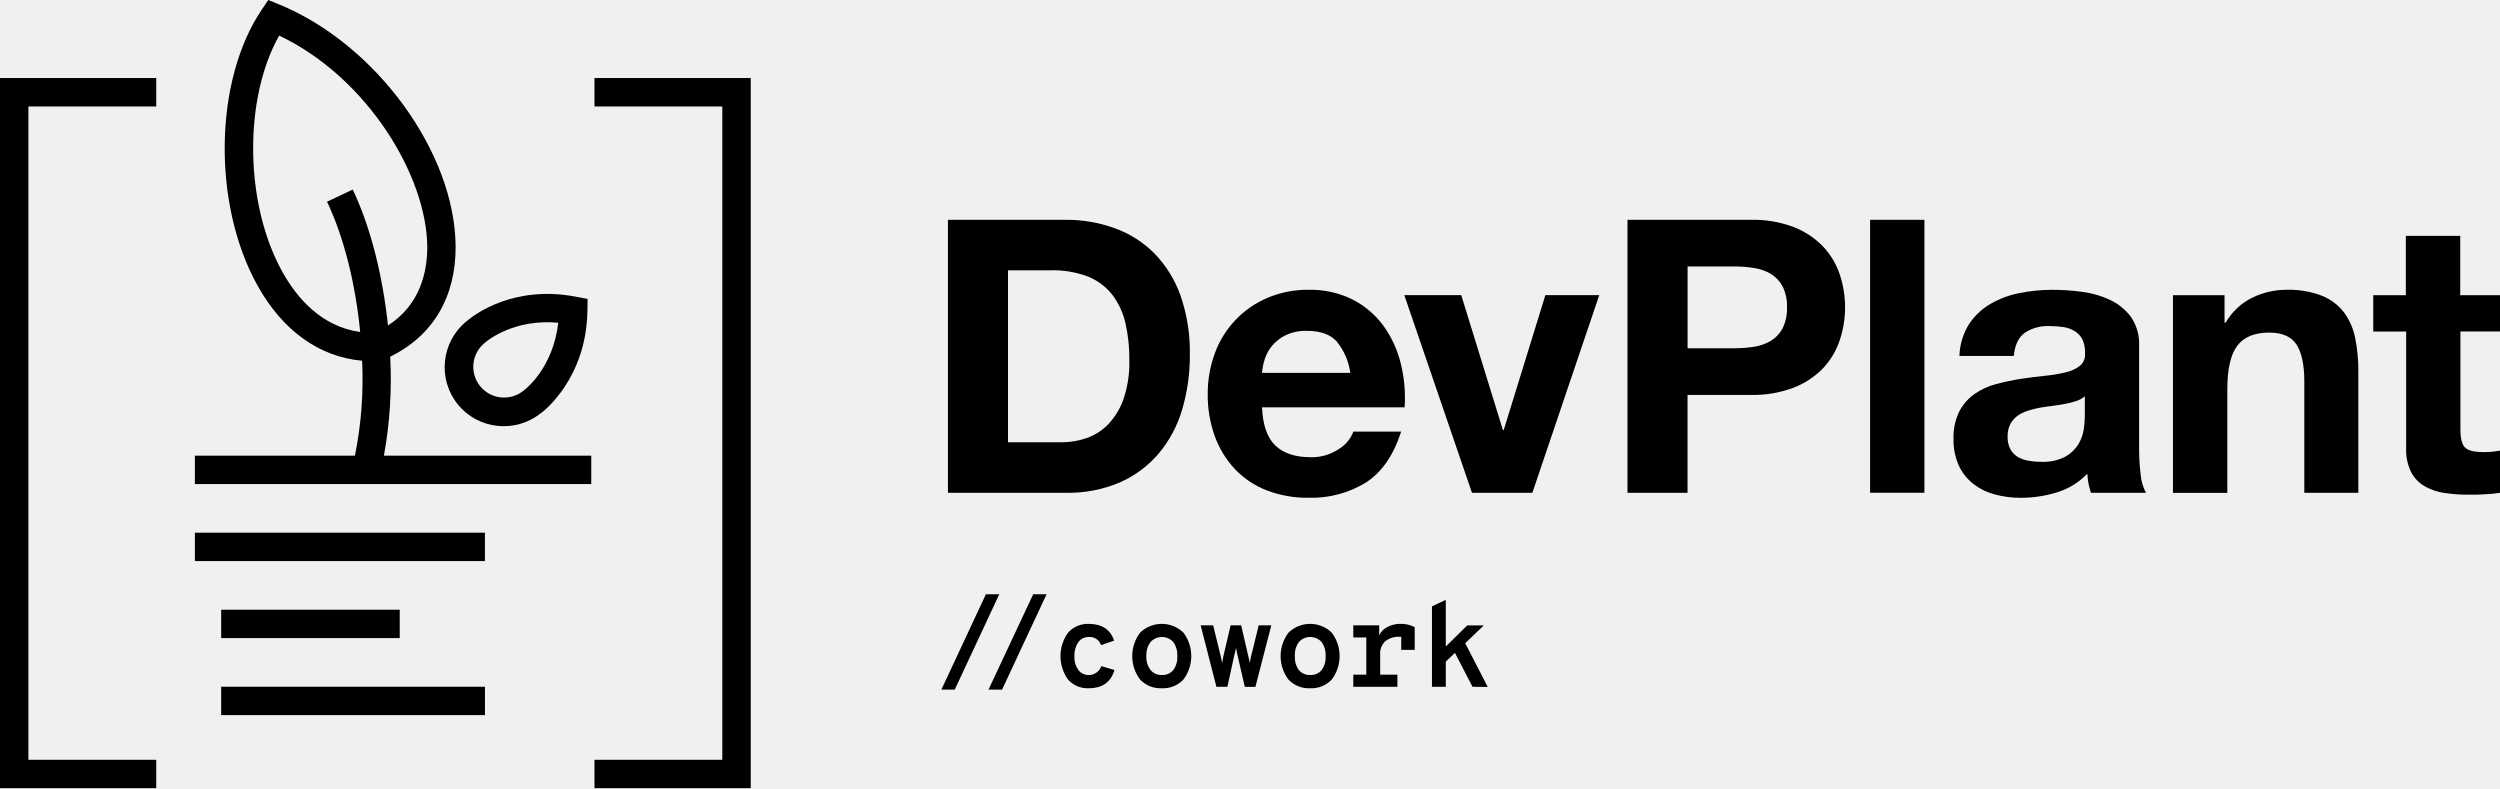
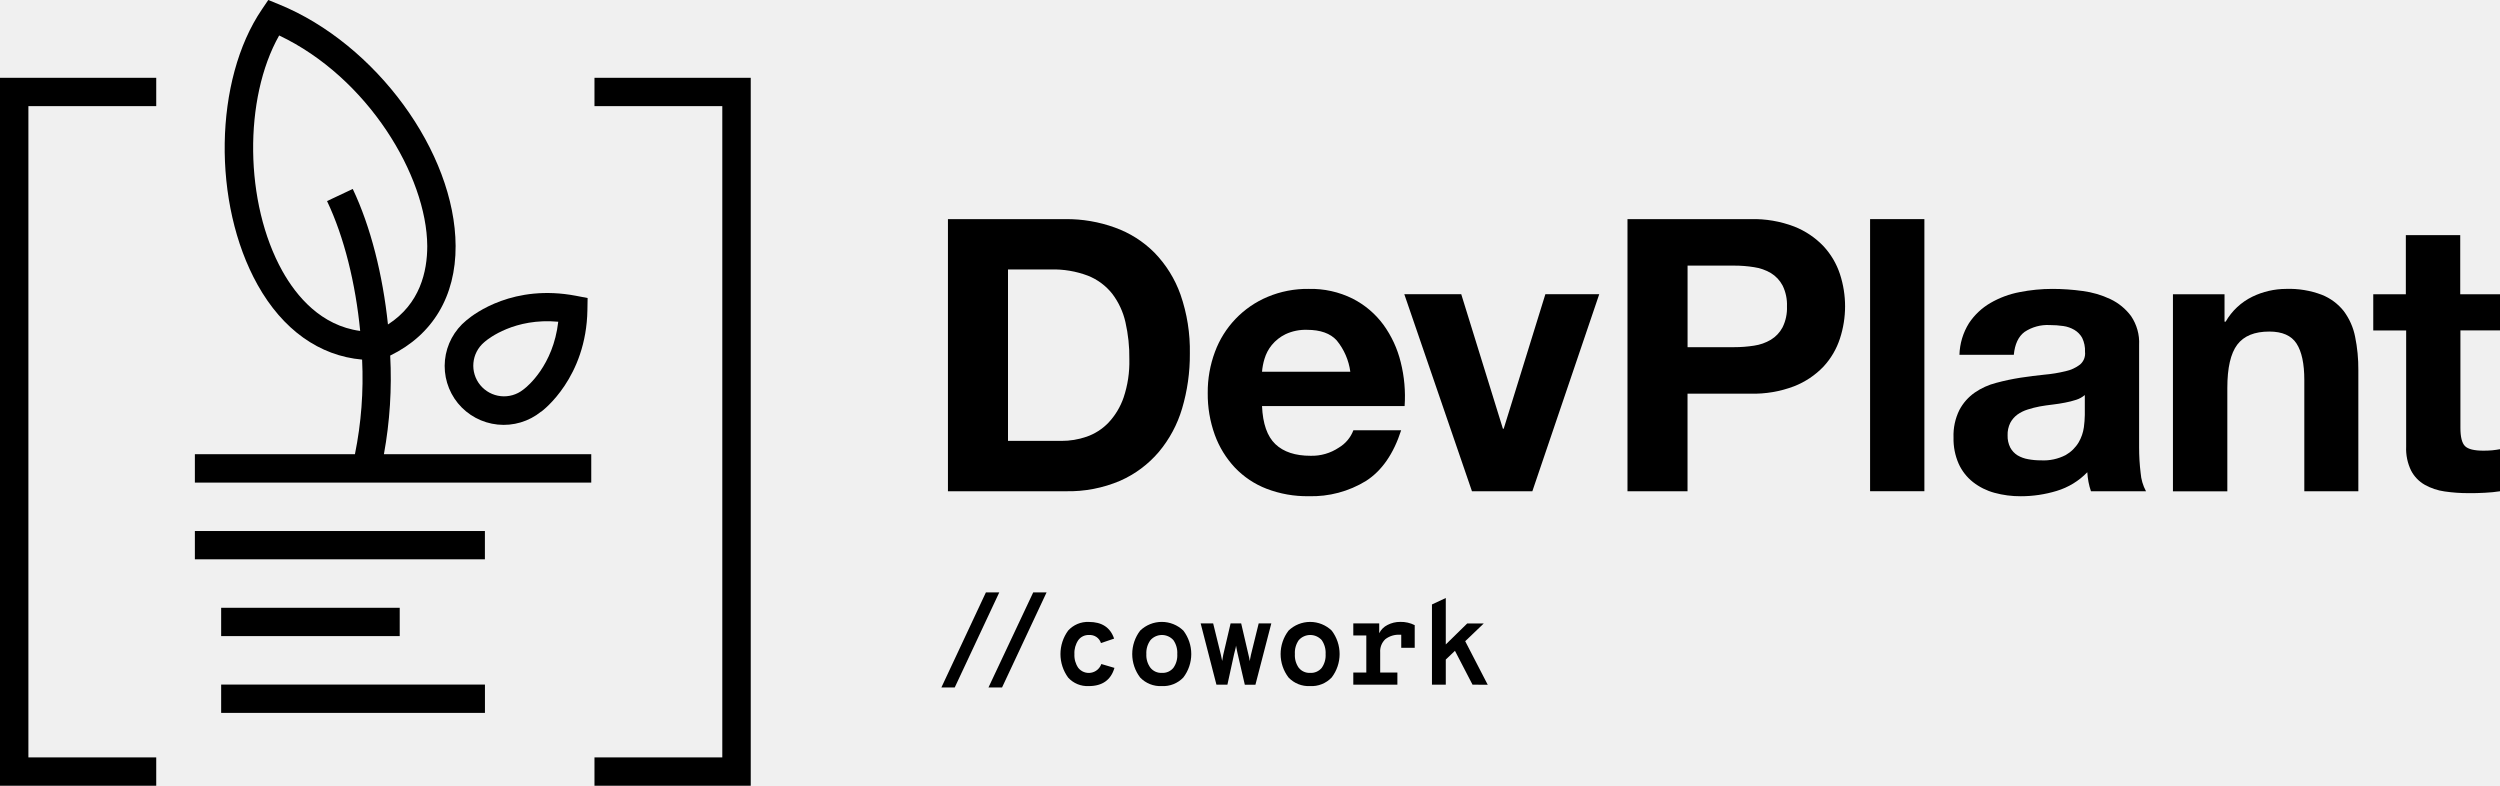
- <svg xmlns="http://www.w3.org/2000/svg" viewBox="0 0 643.63 202.92">
+ <svg xmlns="http://www.w3.org/2000/svg" fill="none" height="55" viewBox="0 0 175 55" width="175">
+   <g clip-path="url(#clip0_1112_250)">
+     <path d="M76.215 48.026C75.945 48.039 75.675 47.993 75.426 47.891C75.176 47.788 74.952 47.632 74.771 47.432C74.421 46.954 74.232 46.378 74.232 45.786C74.232 45.194 74.421 44.617 74.771 44.139C74.953 43.939 75.177 43.781 75.427 43.676C75.677 43.572 75.946 43.524 76.217 43.535C77.134 43.535 77.724 43.924 77.987 44.703L77.068 45.015C77.012 44.84 76.899 44.688 76.746 44.586C76.593 44.484 76.409 44.436 76.225 44.451C76.081 44.444 75.937 44.474 75.807 44.537C75.677 44.6 75.565 44.694 75.48 44.811C75.286 45.099 75.191 45.441 75.209 45.787C75.19 46.13 75.286 46.469 75.48 46.752C75.584 46.883 75.721 46.983 75.877 47.043C76.033 47.103 76.202 47.12 76.367 47.092C76.532 47.065 76.686 46.993 76.814 46.886C76.942 46.778 77.038 46.638 77.093 46.481L78.012 46.752C77.762 47.601 77.162 48.026 76.215 48.026Z" fill="currentColor" />
+     <path d="M81.321 48.026C81.041 48.04 80.761 47.993 80.501 47.89C80.241 47.787 80.006 47.629 79.812 47.427C79.451 46.955 79.256 46.378 79.256 45.785C79.256 45.191 79.451 44.614 79.812 44.142C80.218 43.751 80.76 43.533 81.324 43.533C81.888 43.533 82.43 43.751 82.835 44.142C83.195 44.614 83.389 45.19 83.389 45.782C83.389 46.374 83.195 46.95 82.835 47.422C82.642 47.626 82.406 47.785 82.145 47.89C81.883 47.994 81.602 48.041 81.321 48.026ZM81.321 47.102C81.475 47.112 81.63 47.086 81.772 47.025C81.914 46.963 82.039 46.869 82.137 46.749C82.336 46.469 82.432 46.128 82.409 45.785C82.431 45.438 82.335 45.094 82.137 44.809C82.036 44.696 81.913 44.605 81.774 44.543C81.636 44.481 81.486 44.449 81.335 44.449C81.183 44.449 81.033 44.481 80.895 44.543C80.757 44.605 80.633 44.696 80.532 44.809C80.327 45.091 80.225 45.436 80.244 45.785C80.225 46.129 80.327 46.469 80.532 46.747C80.627 46.863 80.748 46.956 80.885 47.018C81.021 47.079 81.171 47.108 81.321 47.102Z" fill="currentColor" />
+     <path d="M85.15 47.926L84.046 43.638H84.921L85.465 45.847C85.506 46.015 85.533 46.156 85.552 46.267C85.585 46.066 85.609 45.923 85.626 45.839L86.142 43.638H86.882L87.396 45.847C87.435 45.988 87.463 46.132 87.48 46.278C87.499 46.158 87.526 46.007 87.564 45.847L88.108 43.638H88.992L87.88 47.931H87.137L86.64 45.782C86.607 45.646 86.566 45.451 86.523 45.194C86.523 45.267 86.487 45.378 86.45 45.532C86.411 45.687 86.392 45.771 86.387 45.782L85.919 47.926H85.15Z" fill="currentColor" />
+     <path d="M91.705 48.026C91.425 48.04 91.146 47.994 90.886 47.891C90.626 47.787 90.392 47.629 90.199 47.427C89.838 46.955 89.643 46.378 89.643 45.785C89.643 45.191 89.838 44.614 90.199 44.142C90.604 43.752 91.146 43.534 91.709 43.534C92.272 43.534 92.814 43.752 93.219 44.142C93.579 44.614 93.773 45.19 93.773 45.782C93.773 46.374 93.579 46.95 93.219 47.422C93.026 47.626 92.79 47.786 92.529 47.89C92.267 47.995 91.986 48.041 91.705 48.026ZM91.705 47.102C91.859 47.112 92.014 47.085 92.156 47.024C92.297 46.963 92.423 46.869 92.521 46.75C92.719 46.468 92.815 46.128 92.793 45.785C92.814 45.438 92.718 45.095 92.521 44.809C92.42 44.696 92.296 44.605 92.158 44.543C92.019 44.481 91.869 44.449 91.717 44.449C91.565 44.449 91.415 44.481 91.277 44.543C91.138 44.605 91.015 44.696 90.914 44.809C90.715 45.094 90.619 45.438 90.642 45.785C90.62 46.127 90.716 46.467 90.914 46.747C91.009 46.864 91.13 46.957 91.267 47.018C91.404 47.08 91.554 47.109 91.705 47.102Z" fill="currentColor" />
+     <path d="M98.019 43.532C98.37 43.524 98.717 43.602 99.03 43.76V45.348H98.087V44.432H98.002C97.634 44.409 97.269 44.518 96.975 44.741C96.849 44.86 96.751 45.006 96.688 45.167C96.626 45.328 96.6 45.501 96.613 45.674V47.078H97.817V47.926H94.731V47.078H95.642V44.481H94.731V43.638H96.545V44.327C96.669 44.074 96.874 43.87 97.127 43.746C97.402 43.604 97.708 43.53 98.019 43.532Z" fill="currentColor" />
+     <path d="M103.076 47.926L101.847 45.557L101.205 46.169V47.926H100.237V42.312L101.205 41.86V45.112L102.706 43.641H103.864L102.565 44.885L104.142 47.934L103.076 47.926Z" fill="currentColor" />
+     <path d="M32.049 28.221C32.742 29.069 33.745 29.608 34.837 29.72C35.929 29.832 37.021 29.507 37.873 28.817H37.886C38.014 28.722 41.046 26.435 41.119 21.694L41.133 20.862L40.317 20.705C35.967 19.875 33.226 21.938 32.679 22.399L32.641 22.429C31.796 23.121 31.259 24.118 31.148 25.203C31.037 26.288 31.361 27.373 32.049 28.221ZM33.887 23.963L33.971 23.892C34.186 23.711 36.029 22.239 39.077 22.521C38.729 25.6 36.875 27.082 36.712 27.207L36.619 27.28C36.177 27.629 35.614 27.791 35.053 27.731C34.492 27.671 33.977 27.393 33.619 26.959C33.261 26.524 33.089 25.966 33.139 25.406C33.189 24.846 33.457 24.328 33.887 23.963Z" fill="currentColor" />
+     <path d="M27.314 24.89C30.289 23.442 31.909 20.74 31.893 17.214C31.863 10.657 26.316 3.071 19.527 0.304L18.779 0L18.328 0.667C14.981 5.592 14.848 14.235 18.029 19.933C19.788 23.082 22.358 24.909 25.348 25.172C25.456 27.392 25.287 29.617 24.845 31.796H13.641V33.78H41.388V31.796H26.874C27.289 29.519 27.437 27.201 27.314 24.89ZM19.766 18.973C17.107 14.213 17.047 6.89 19.541 2.483C25.745 5.421 29.881 12.319 29.908 17.225C29.908 18.992 29.411 21.269 27.157 22.713C26.795 19.263 25.952 15.872 24.693 13.227L22.893 14.075C24.098 16.604 24.892 19.865 25.212 23.166C22.474 22.795 20.756 20.743 19.766 18.973Z" fill="currentColor" />
+     <path d="M41.613 7.429H50.561V53.019H41.613V55H52.552V5.445H41.613V7.429Z" fill="currentColor" />
+     <path d="M0 55H10.936V53.019H1.988V7.429H10.936V5.445H0V55Z" fill="currentColor" />
+     <path d="M33.943 37.171H13.641V39.152H33.943V37.171Z" fill="currentColor" />
+     <path d="M27.98 42.545H15.481V44.527H27.98V42.545Z" fill="currentColor" />
+     <path d="M33.946 47.92H15.481V49.902H33.946V47.92Z" fill="currentColor" />
+     <path d="M78.412 33.653C79.454 33.193 80.378 32.505 81.115 31.639C81.862 30.747 82.417 29.712 82.746 28.598C83.116 27.351 83.299 26.057 83.29 24.757C83.318 23.351 83.096 21.95 82.635 20.621C82.246 19.524 81.625 18.524 80.813 17.688C80.031 16.901 79.081 16.299 78.034 15.926C76.932 15.528 75.767 15.329 74.595 15.338H66.356V34.387H74.6C75.909 34.417 77.209 34.166 78.412 33.653ZM70.56 30.863V18.862H73.551C74.441 18.837 75.328 18.986 76.161 19.301C76.829 19.567 77.415 20.004 77.86 20.567C78.305 21.157 78.62 21.835 78.782 22.556C78.975 23.409 79.067 24.281 79.054 25.155C79.077 26.061 78.941 26.963 78.654 27.822C78.428 28.484 78.063 29.089 77.583 29.598C77.159 30.037 76.636 30.371 76.058 30.571C75.49 30.767 74.894 30.866 74.293 30.863H70.56Z" fill="currentColor" />
+     <path d="M96.838 22.73C96.272 21.962 95.534 21.336 94.682 20.903C93.728 20.43 92.672 20.196 91.607 20.223C90.62 20.209 89.64 20.399 88.731 20.781C87.885 21.136 87.123 21.66 86.489 22.322C85.856 22.983 85.366 23.767 85.049 24.624C84.705 25.545 84.533 26.521 84.541 27.503C84.529 28.503 84.697 29.497 85.035 30.438C85.344 31.29 85.822 32.07 86.441 32.731C87.062 33.383 87.821 33.89 88.662 34.214C89.602 34.573 90.601 34.75 91.607 34.734C93.021 34.776 94.415 34.404 95.62 33.666C96.726 32.956 97.546 31.774 98.081 30.119H94.737C94.546 30.627 94.187 31.055 93.72 31.333C93.136 31.724 92.444 31.924 91.74 31.905C90.669 31.905 89.848 31.634 89.277 31.091C88.706 30.549 88.394 29.66 88.342 28.424H98.323C98.395 27.394 98.303 26.358 98.051 25.356C97.821 24.411 97.409 23.519 96.838 22.73ZM88.342 26.02C88.367 25.713 88.425 25.41 88.516 25.115C88.62 24.764 88.793 24.437 89.024 24.153C89.287 23.834 89.615 23.575 89.987 23.394C90.459 23.174 90.977 23.069 91.498 23.088C92.425 23.088 93.13 23.337 93.573 23.833C94.086 24.461 94.415 25.218 94.522 26.02H88.342Z" fill="currentColor" />
+     <path d="M108.176 20.594L105.259 30.012H105.204L102.287 20.594H98.301L103.037 34.387H107.265L111.947 20.594H108.176Z" fill="currentColor" />
+     <path d="M127.644 25.662C128.165 25.099 128.557 24.431 128.794 23.703C129.276 22.234 129.276 20.65 128.794 19.181C128.555 18.457 128.163 17.793 127.644 17.233C127.069 16.632 126.371 16.163 125.596 15.858C124.623 15.488 123.587 15.311 122.546 15.338H113.924V34.387H118.127V27.557H122.543C123.584 27.584 124.621 27.407 125.594 27.036C126.369 26.732 127.069 26.263 127.644 25.662ZM124.778 22.916C124.589 23.273 124.307 23.571 123.962 23.781C123.601 23.995 123.201 24.136 122.785 24.196C122.324 24.267 121.859 24.303 121.393 24.302H118.13V18.593H121.393C121.859 18.592 122.325 18.628 122.785 18.702C123.2 18.762 123.6 18.902 123.962 19.114C124.307 19.325 124.589 19.624 124.778 19.981C125.003 20.436 125.109 20.941 125.088 21.447C125.109 21.955 125.003 22.46 124.778 22.916Z" fill="currentColor" />
+     <path d="M134.707 15.338H130.906V34.385H134.707V15.338Z" fill="currentColor" />
+     <path d="M146.193 33.731C146.235 33.954 146.294 34.173 146.367 34.387H150.22C150.006 33.991 149.878 33.554 149.844 33.105C149.772 32.513 149.737 31.916 149.738 31.319V24.142C149.774 23.428 149.576 22.721 149.176 22.128C148.799 21.62 148.303 21.213 147.732 20.941C147.115 20.648 146.455 20.456 145.777 20.369C145.077 20.272 144.371 20.223 143.664 20.223C142.896 20.223 142.129 20.299 141.375 20.448C140.654 20.584 139.962 20.842 139.328 21.209C138.726 21.559 138.214 22.043 137.829 22.621C137.413 23.287 137.183 24.052 137.161 24.836H140.967C141.038 24.091 141.287 23.558 141.715 23.237C142.236 22.889 142.856 22.72 143.482 22.754C143.8 22.754 144.117 22.776 144.431 22.822C144.706 22.86 144.97 22.953 145.209 23.093C145.436 23.228 145.624 23.421 145.752 23.651C145.899 23.955 145.967 24.291 145.951 24.627C145.971 24.793 145.949 24.961 145.889 25.116C145.828 25.272 145.73 25.41 145.603 25.519C145.303 25.748 144.956 25.907 144.586 25.985C144.102 26.102 143.611 26.183 143.115 26.226C142.571 26.28 142.009 26.352 141.429 26.44C140.857 26.53 140.289 26.65 139.73 26.801C139.194 26.938 138.687 27.169 138.232 27.481C137.783 27.795 137.416 28.21 137.161 28.693C136.863 29.293 136.721 29.959 136.747 30.628C136.731 31.261 136.854 31.889 137.109 32.468C137.336 32.969 137.68 33.407 138.112 33.748C138.556 34.095 139.066 34.349 139.61 34.496C140.212 34.66 140.833 34.741 141.456 34.737C142.309 34.738 143.156 34.611 143.972 34.363C144.785 34.117 145.522 33.668 146.111 33.056C146.125 33.283 146.152 33.508 146.193 33.731ZM145.937 29.05C145.932 29.336 145.91 29.621 145.872 29.904C145.821 30.276 145.698 30.634 145.51 30.959C145.289 31.33 144.976 31.638 144.6 31.853C144.064 32.13 143.464 32.259 142.862 32.224C142.566 32.226 142.27 32.2 141.979 32.146C141.714 32.102 141.459 32.011 141.228 31.875C141.014 31.741 140.839 31.554 140.72 31.333C140.587 31.068 140.522 30.775 140.532 30.479C140.521 30.174 140.585 29.872 140.72 29.598C140.84 29.373 141.009 29.177 141.214 29.023C141.435 28.866 141.679 28.745 141.938 28.666C142.214 28.577 142.495 28.505 142.781 28.451C143.082 28.397 143.387 28.354 143.691 28.319C143.996 28.284 144.284 28.237 144.559 28.183C144.822 28.134 145.082 28.068 145.336 27.985C145.557 27.915 145.761 27.802 145.937 27.652V29.05Z" fill="currentColor" />
+     <path d="M165.084 34.387V25.904C165.09 25.12 165.015 24.338 164.858 23.57C164.731 22.923 164.46 22.312 164.067 21.781C163.664 21.271 163.133 20.875 162.528 20.635C161.73 20.333 160.88 20.193 160.027 20.223C159.211 20.225 158.406 20.41 157.672 20.765C156.885 21.148 156.231 21.758 155.796 22.516H155.717V20.599H152.106V34.393H155.913V27.156C155.913 25.752 156.144 24.743 156.606 24.128C157.069 23.514 157.818 23.208 158.855 23.209C159.761 23.209 160.396 23.49 160.758 24.05C161.121 24.61 161.302 25.459 161.302 26.598V34.387H165.084Z" fill="currentColor" />
+     <path d="M175 23.128V20.599H172.216V16.46H168.409V20.599H166.128V23.134H168.431V31.265C168.405 31.845 168.525 32.423 168.779 32.945C168.994 33.358 169.324 33.7 169.728 33.932C170.158 34.174 170.63 34.333 171.12 34.401C171.674 34.482 172.233 34.522 172.792 34.52C173.167 34.52 173.551 34.52 173.942 34.493C174.301 34.477 174.659 34.442 175.013 34.387V31.441C174.832 31.475 174.645 31.502 174.451 31.522C174.255 31.539 174.048 31.547 173.836 31.547C173.194 31.547 172.765 31.441 172.55 31.227C172.335 31.013 172.229 30.587 172.229 29.948V23.128H175Z" fill="currentColor" />
+     <path d="M65.897 48.121L69.012 41.47H69.948L66.832 48.121H65.897Z" fill="currentColor" />
+     <path d="M69.194 48.121L72.324 41.47H73.259L70.143 48.124L69.194 48.121Z" fill="currentColor" />
+   </g>
  <defs>
-     <style>.cls-1{fill:currentColor;}.cls-2{fill:currentColor;}</style>
+     <clipPath id="clip0_1112_250">
+       <rect fill="white" height="55" width="175" />
+     </clipPath>
  </defs>
-   <g data-name="Layer 2" id="Layer_2">
-     <g data-name="Layer 1" id="Layer_1-2">
-       <path class="cls-1" d="M280.31,177.19A6.72,6.72,0,0,1,275,175a10.31,10.31,0,0,1,0-12.15,6.8,6.8,0,0,1,5.32-2.23q5.06,0,6.51,4.31l-3.38,1.15a3,3,0,0,0-3.1-2.08,3.19,3.19,0,0,0-2.74,1.33,5.91,5.91,0,0,0-1,3.6,5.75,5.75,0,0,0,1,3.56,3.43,3.43,0,0,0,5.93-1l3.38,1Q285.54,177.19,280.31,177.19Z" />
-       <path class="cls-1" d="M299.09,177.19a7.19,7.19,0,0,1-5.55-2.21,10,10,0,0,1,0-12.12,8,8,0,0,1,11.12,0,10,10,0,0,1,0,12.1A7.15,7.15,0,0,1,299.09,177.19Zm0-3.41a3.56,3.56,0,0,0,3-1.3,5.51,5.51,0,0,0,1-3.56,5.67,5.67,0,0,0-1-3.6,3.94,3.94,0,0,0-5.9,0,5.61,5.61,0,0,0-1.06,3.6,5.48,5.48,0,0,0,1.06,3.55A3.54,3.54,0,0,0,299.09,173.78Z" />
-       <path class="cls-1" d="M313.17,176.82,309.11,161h3.22l2,8.15c.15.62.25,1.14.32,1.55.12-.74.21-1.27.27-1.58l1.9-8.12h2.72l1.89,8.15a10.05,10.05,0,0,1,.31,1.59c.07-.44.17-1,.31-1.59l2-8.15h3.25l-4.09,15.84h-2.73l-1.83-7.93c-.12-.5-.27-1.22-.43-2.17,0,.27-.13.68-.27,1.25s-.21.88-.23.92L316,176.82Z" />
-       <path class="cls-1" d="M337.28,177.19a7.15,7.15,0,0,1-5.54-2.21,10,10,0,0,1,0-12.12,8,8,0,0,1,11.11,0,10,10,0,0,1,0,12.1A7.14,7.14,0,0,1,337.28,177.19Zm0-3.41a3.58,3.58,0,0,0,3-1.3,5.57,5.57,0,0,0,1-3.56,5.73,5.73,0,0,0-1-3.6,3.95,3.95,0,0,0-5.91,0,5.67,5.67,0,0,0-1,3.6,5.54,5.54,0,0,0,1,3.55A3.54,3.54,0,0,0,337.28,173.78Z" />
-       <path class="cls-1" d="M360.5,160.61a7.8,7.8,0,0,1,3.72.84v5.86h-3.47v-3.38h-.31a5.65,5.65,0,0,0-3.78,1.14,4.3,4.3,0,0,0-1.33,3.44v5.18h4.43v3.13H348.41v-3.13h3.35v-9.58h-3.35V161h6.67v2.54a4.67,4.67,0,0,1,2.14-2.14A7,7,0,0,1,360.5,160.61Z" />
-       <path class="cls-1" d="M379.1,176.82l-4.52-8.74-2.36,2.26v6.48h-3.56V156.11l3.56-1.67v12l5.52-5.43H382l-4.78,4.59,5.8,11.25Z" />
-       <path class="cls-2" d="M117.87,104.12a15.24,15.24,0,0,0,21.42,2.2l.05,0c.47-.35,11.62-8.79,11.89-26.28l.05-3.07-3-.58c-16-3.06-26.08,4.55-28.09,6.25l-.14.11A15.25,15.25,0,0,0,117.87,104.12Zm6.76-15.71.31-.26c.79-.67,7.57-6.1,18.78-5.06-1.28,11.36-8.1,16.83-8.7,17.29l-.34.27a7.92,7.92,0,0,1-10.05-12.24Z" />
-       <path class="cls-2" d="M100.46,91.83c10.94-5.34,16.9-15.31,16.84-28.32-.11-24.19-20.51-52.18-45.48-62.39L69.07,0,67.41,2.46c-12.31,18.17-12.8,50.06-1.1,71.08C72.78,85.16,82.23,91.9,93.23,92.87a99.3,99.3,0,0,1-1.85,24.44H50.17v7.32H152.22v-7.32H98.84A109.88,109.88,0,0,0,100.46,91.83ZM72.7,70c-9.78-17.56-10-44.58-.83-60.84C94.69,20,109.9,45.45,110,63.55c0,6.52-1.83,14.92-10.12,20.25-1.33-12.73-4.43-25.24-9.06-35L84.2,51.93c4.43,9.33,7.35,21.36,8.53,33.54C82.66,84.1,76.34,76.53,72.7,70Z" />
-       <polygon class="cls-2" points="153.05 27.41 185.96 27.41 185.96 195.61 153.05 195.61 153.05 202.92 193.28 202.92 193.28 20.09 153.05 20.09 153.05 27.41" />
-       <polygon class="cls-2" points="0 202.92 40.22 202.92 40.22 195.61 7.31 195.61 7.31 27.41 40.22 27.41 40.22 20.09 0 20.09 0 202.92" />
-       <rect class="cls-1" height="7.31" width="74.67" x="50.17" y="137.14" />
-       <rect class="cls-2" height="7.31" width="45.97" x="56.94" y="156.97" />
-       <rect class="cls-2" height="7.31" width="67.91" x="56.94" y="176.8" />
-       <path class="cls-2" d="M288.39,124.16a27.77,27.77,0,0,0,9.94-7.43,31.28,31.28,0,0,0,6-11.22,48.78,48.78,0,0,0,2-14.17,44,44,0,0,0-2.41-15.26,29.87,29.87,0,0,0-6.7-10.82A27.35,27.35,0,0,0,287,58.76a36.3,36.3,0,0,0-12.65-2.17H244.05v70.28h30.32A33.69,33.69,0,0,0,288.39,124.16Zm-28.88-10.29V69.59h11a25.07,25.07,0,0,1,9.6,1.62,15.11,15.11,0,0,1,6.25,4.67,19.26,19.26,0,0,1,3.39,7.34,40.87,40.87,0,0,1,1,9.59,28.86,28.86,0,0,1-1.47,9.84,18.06,18.06,0,0,1-3.94,6.55,14.3,14.3,0,0,1-5.61,3.59,19.6,19.6,0,0,1-6.49,1.08Z" />
-       <path class="cls-2" d="M356.16,83.86a22.57,22.57,0,0,0-7.93-6.74,24.06,24.06,0,0,0-11.31-2.51,26.28,26.28,0,0,0-10.58,2.06A24.62,24.62,0,0,0,312.8,90.85a29.79,29.79,0,0,0-1.87,10.62,31.08,31.08,0,0,0,1.82,10.83,24.67,24.67,0,0,0,5.17,8.46,22.39,22.39,0,0,0,8.17,5.47,29,29,0,0,0,10.83,1.92,26.7,26.7,0,0,0,14.76-3.94q6.1-3.93,9.05-13.09h-12.3a8.82,8.82,0,0,1-3.74,4.48,12.45,12.45,0,0,1-7.28,2.11q-5.91,0-9.06-3t-3.44-9.84h36.71a36.25,36.25,0,0,0-1-11.32A27.81,27.81,0,0,0,356.16,83.86ZM324.91,96a15.66,15.66,0,0,1,.64-3.34,10.23,10.23,0,0,1,1.87-3.55,10.58,10.58,0,0,1,3.54-2.8,12.1,12.1,0,0,1,5.56-1.13c3.41,0,6,.92,7.63,2.75A16.15,16.15,0,0,1,347.64,96Z" />
-       <polygon class="cls-2" points="397.86 75.98 387.13 110.73 386.93 110.73 376.2 75.98 361.54 75.98 378.96 126.87 394.51 126.87 411.73 75.98 397.86 75.98" />
-       <path class="cls-2" d="M469.46,94.68a19.54,19.54,0,0,0,4.23-7.23,26.81,26.81,0,0,0,0-16.68,19.63,19.63,0,0,0-4.23-7.19,21.07,21.07,0,0,0-7.53-5.07,29.3,29.3,0,0,0-11.22-1.92H419v70.28h15.46v-25.2h16.24a29.3,29.3,0,0,0,11.22-1.92A21.07,21.07,0,0,0,469.46,94.68ZM458.92,84.55a8.25,8.25,0,0,1-3,3.19,11.73,11.73,0,0,1-4.33,1.53,32.61,32.61,0,0,1-5.12.39h-12V68.6h12a31.43,31.43,0,0,1,5.12.4,11.9,11.9,0,0,1,4.33,1.52,8.28,8.28,0,0,1,3,3.2,11.17,11.17,0,0,1,1.14,5.41A11.21,11.21,0,0,1,458.92,84.55Z" />
-       <rect class="cls-2" height="70.27" width="13.98" x="481.46" y="56.59" />
-       <path class="cls-2" d="M537.68,124.45a17.94,17.94,0,0,0,.64,2.42h14.17a11.84,11.84,0,0,1-1.38-4.73,53.56,53.56,0,0,1-.39-6.59V89.07a12.23,12.23,0,0,0-2.07-7.43,14.2,14.2,0,0,0-5.31-4.38,23.78,23.78,0,0,0-7.19-2.11,57,57,0,0,0-7.77-.54,43.47,43.47,0,0,0-8.42.83,23.88,23.88,0,0,0-7.53,2.81,16.74,16.74,0,0,0-5.51,5.21,16.32,16.32,0,0,0-2.46,8.17h14q.39-4.12,2.75-5.9a10.63,10.63,0,0,1,6.5-1.78,23.87,23.87,0,0,1,3.49.25,7.76,7.76,0,0,1,2.86,1,5.5,5.5,0,0,1,2,2.06,7.49,7.49,0,0,1,.73,3.6,3.75,3.75,0,0,1-1.28,3.29,9.29,9.29,0,0,1-3.74,1.72,36.76,36.76,0,0,1-5.41.89q-3,.3-6.2.79a58.91,58.91,0,0,0-6.25,1.33,17.35,17.35,0,0,0-5.51,2.51,12.69,12.69,0,0,0-3.94,4.47,14.81,14.81,0,0,0-1.52,7.14,15.91,15.91,0,0,0,1.33,6.79,12.67,12.67,0,0,0,3.69,4.72,15.45,15.45,0,0,0,5.51,2.76,25,25,0,0,0,6.79.89,31.55,31.55,0,0,0,9.25-1.38,18.25,18.25,0,0,0,7.87-4.82A20.33,20.33,0,0,0,537.68,124.45Zm-.94-17.27a27.3,27.3,0,0,1-.24,3.15,10.66,10.66,0,0,1-1.33,3.89,9.22,9.22,0,0,1-3.35,3.3,12.33,12.33,0,0,1-6.39,1.37,17.31,17.31,0,0,1-3.25-.29,8,8,0,0,1-2.76-1,5.35,5.35,0,0,1-1.87-2,6.55,6.55,0,0,1-.69-3.15,6.81,6.81,0,0,1,.69-3.25,6.44,6.44,0,0,1,1.82-2.12,9.19,9.19,0,0,1,2.66-1.32,25.6,25.6,0,0,1,3.1-.79c1.11-.2,2.23-.36,3.35-.49s2.18-.3,3.19-.5a22.51,22.51,0,0,0,2.86-.73,6.45,6.45,0,0,0,2.21-1.23Z" />
-       <path class="cls-2" d="M607.16,126.87V95.57a41.52,41.52,0,0,0-.83-8.61,16.46,16.46,0,0,0-2.91-6.6,13.62,13.62,0,0,0-5.66-4.23,23.66,23.66,0,0,0-9.2-1.52,20,20,0,0,0-8.66,2A16.09,16.09,0,0,0,573,83.07h-.29V76H559.43v50.89h14V100.19q0-7.77,2.55-11.17t8.27-3.39q5,0,7,3.1t2,9.4v28.74Z" />
-       <path class="cls-2" d="M643.63,85.33V76H633.39V60.73h-14V76H611v9.35h8.47v30a12.9,12.9,0,0,0,1.28,6.2,9,9,0,0,0,3.49,3.64,14.47,14.47,0,0,0,5.12,1.73,41.39,41.39,0,0,0,6.15.44c1.38,0,2.79,0,4.23-.1a36,36,0,0,0,3.94-.39V116q-1,.19-2.07.3c-.72.06-1.48.09-2.26.09-2.36,0-3.94-.39-4.73-1.18s-1.18-2.36-1.18-4.72V85.33Z" />
-       <path class="cls-1" d="M242.36,177.54,253.82,153h3.44L245.8,177.54Z" />
-       <path class="cls-1" d="M254.49,177.54,266,153h3.44l-11.46,24.55Z" />
-     </g>
-   </g>
</svg>
